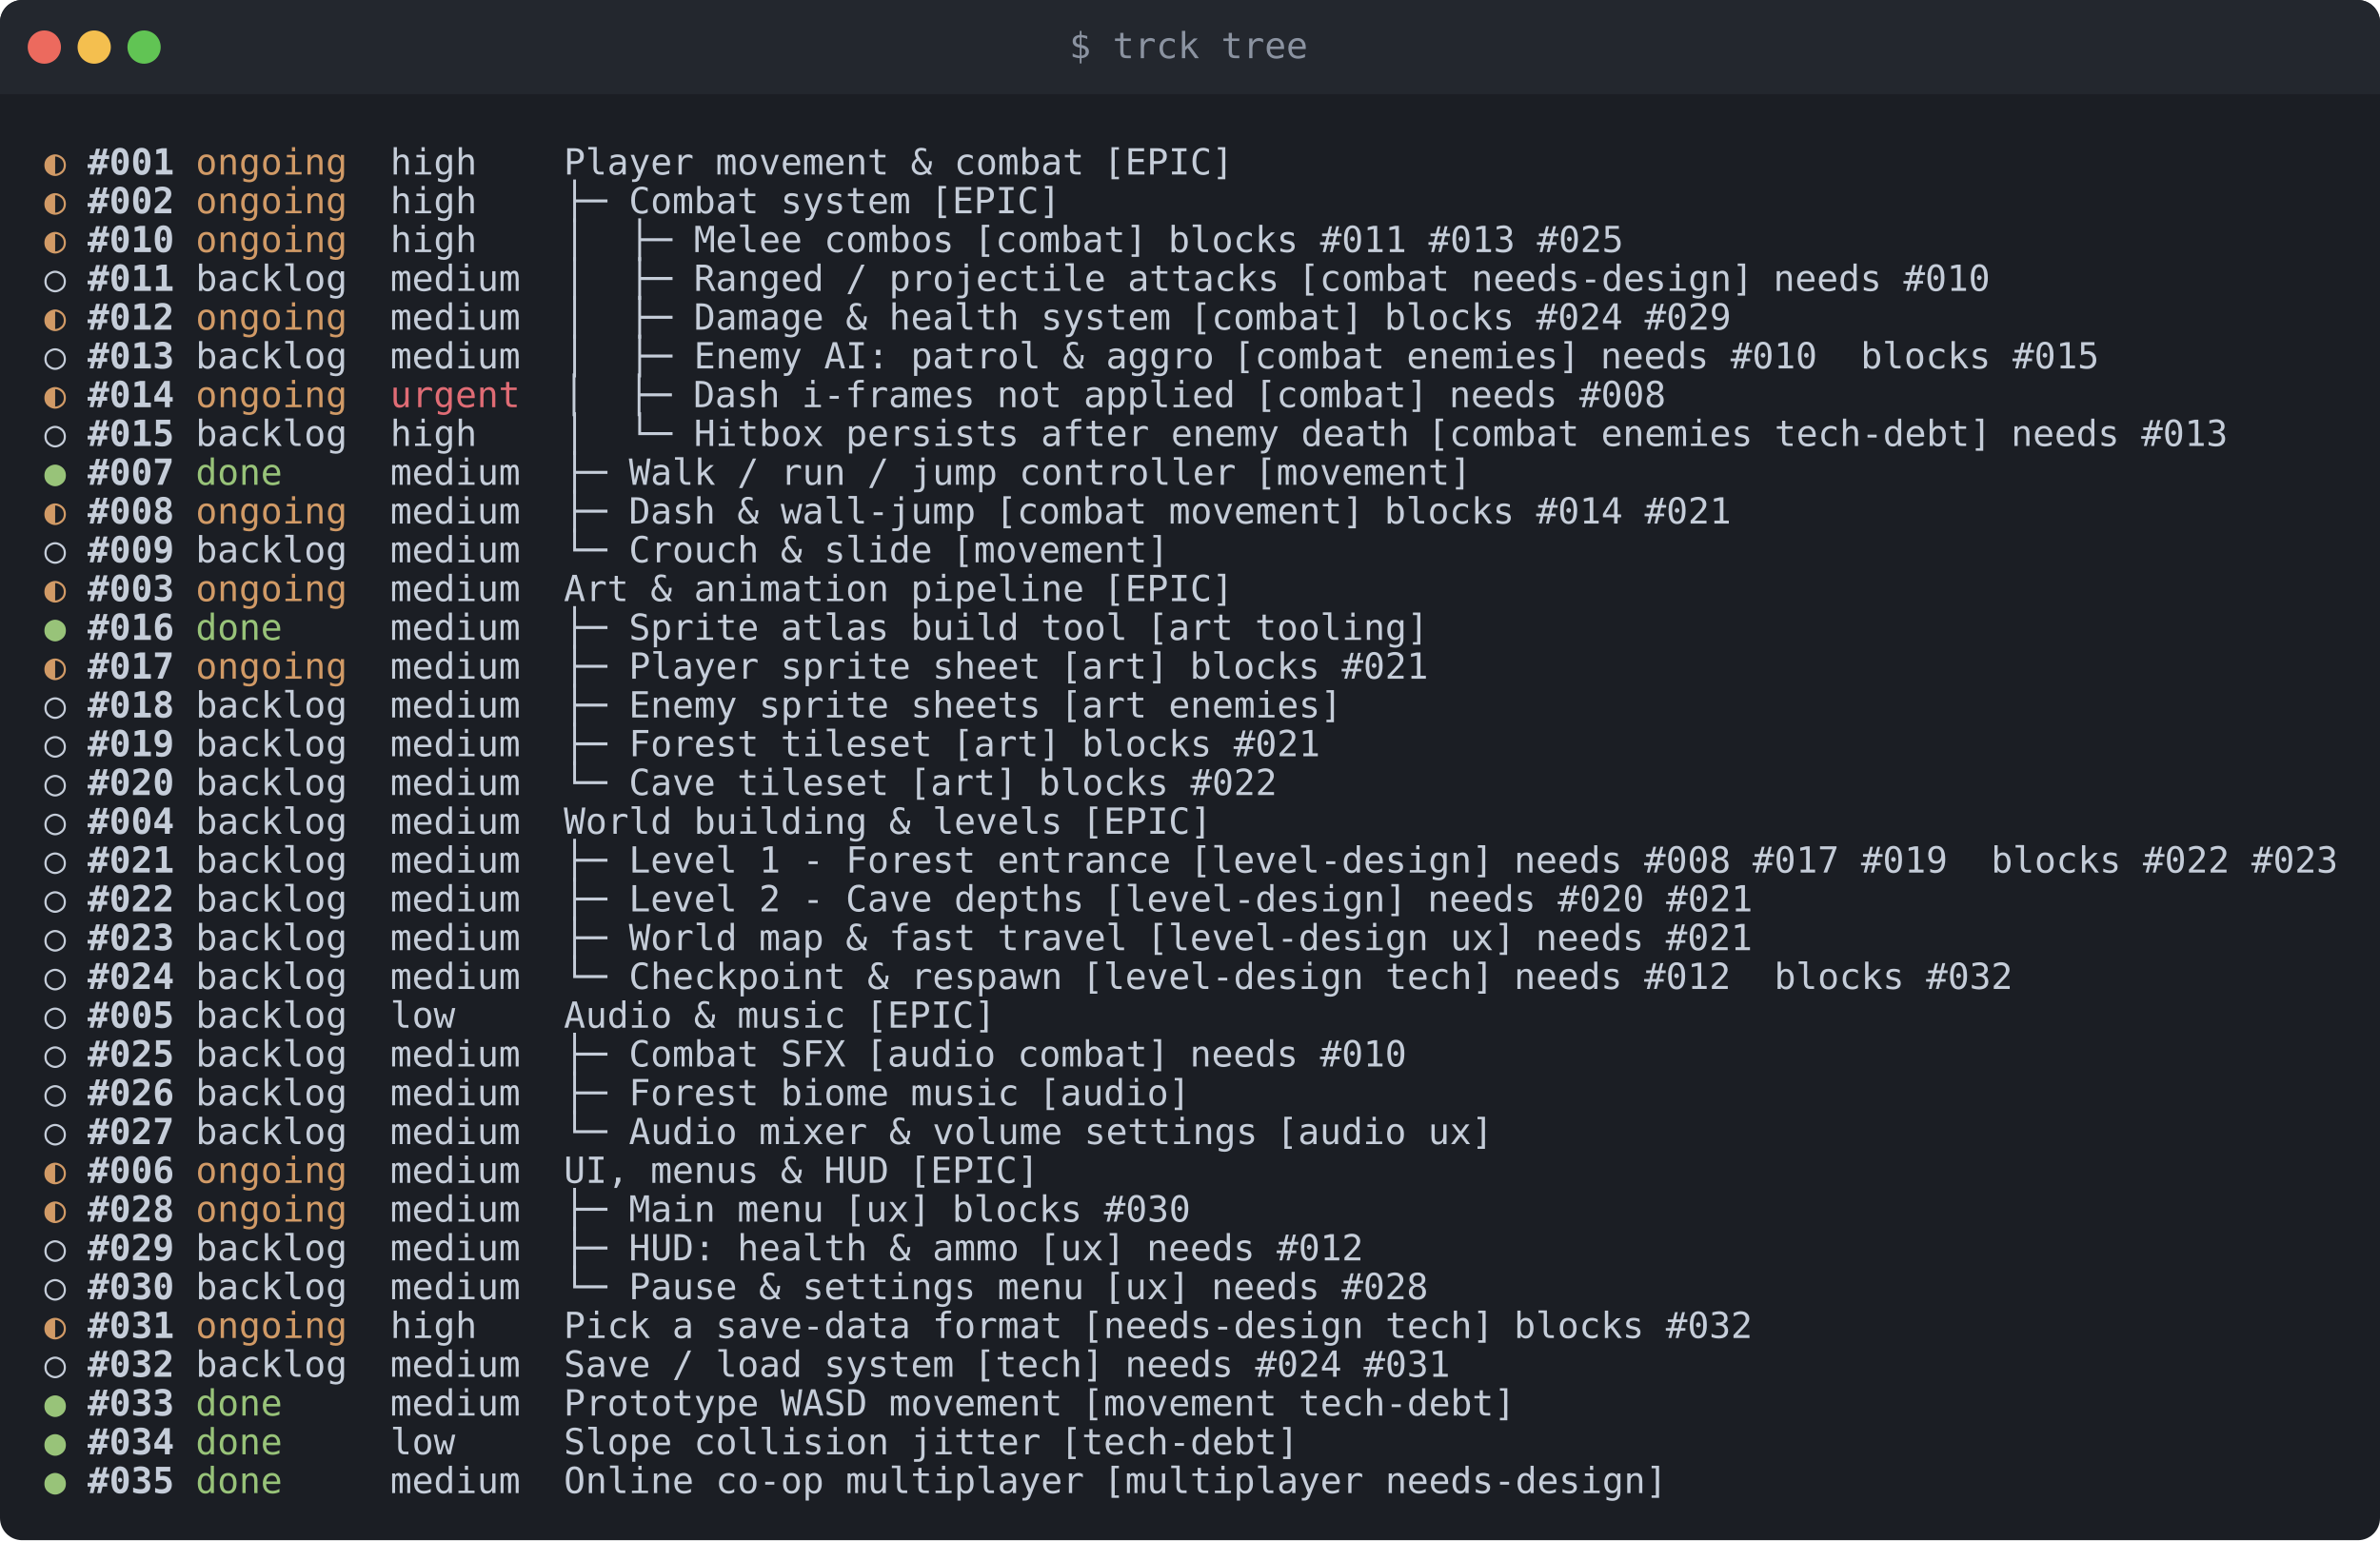
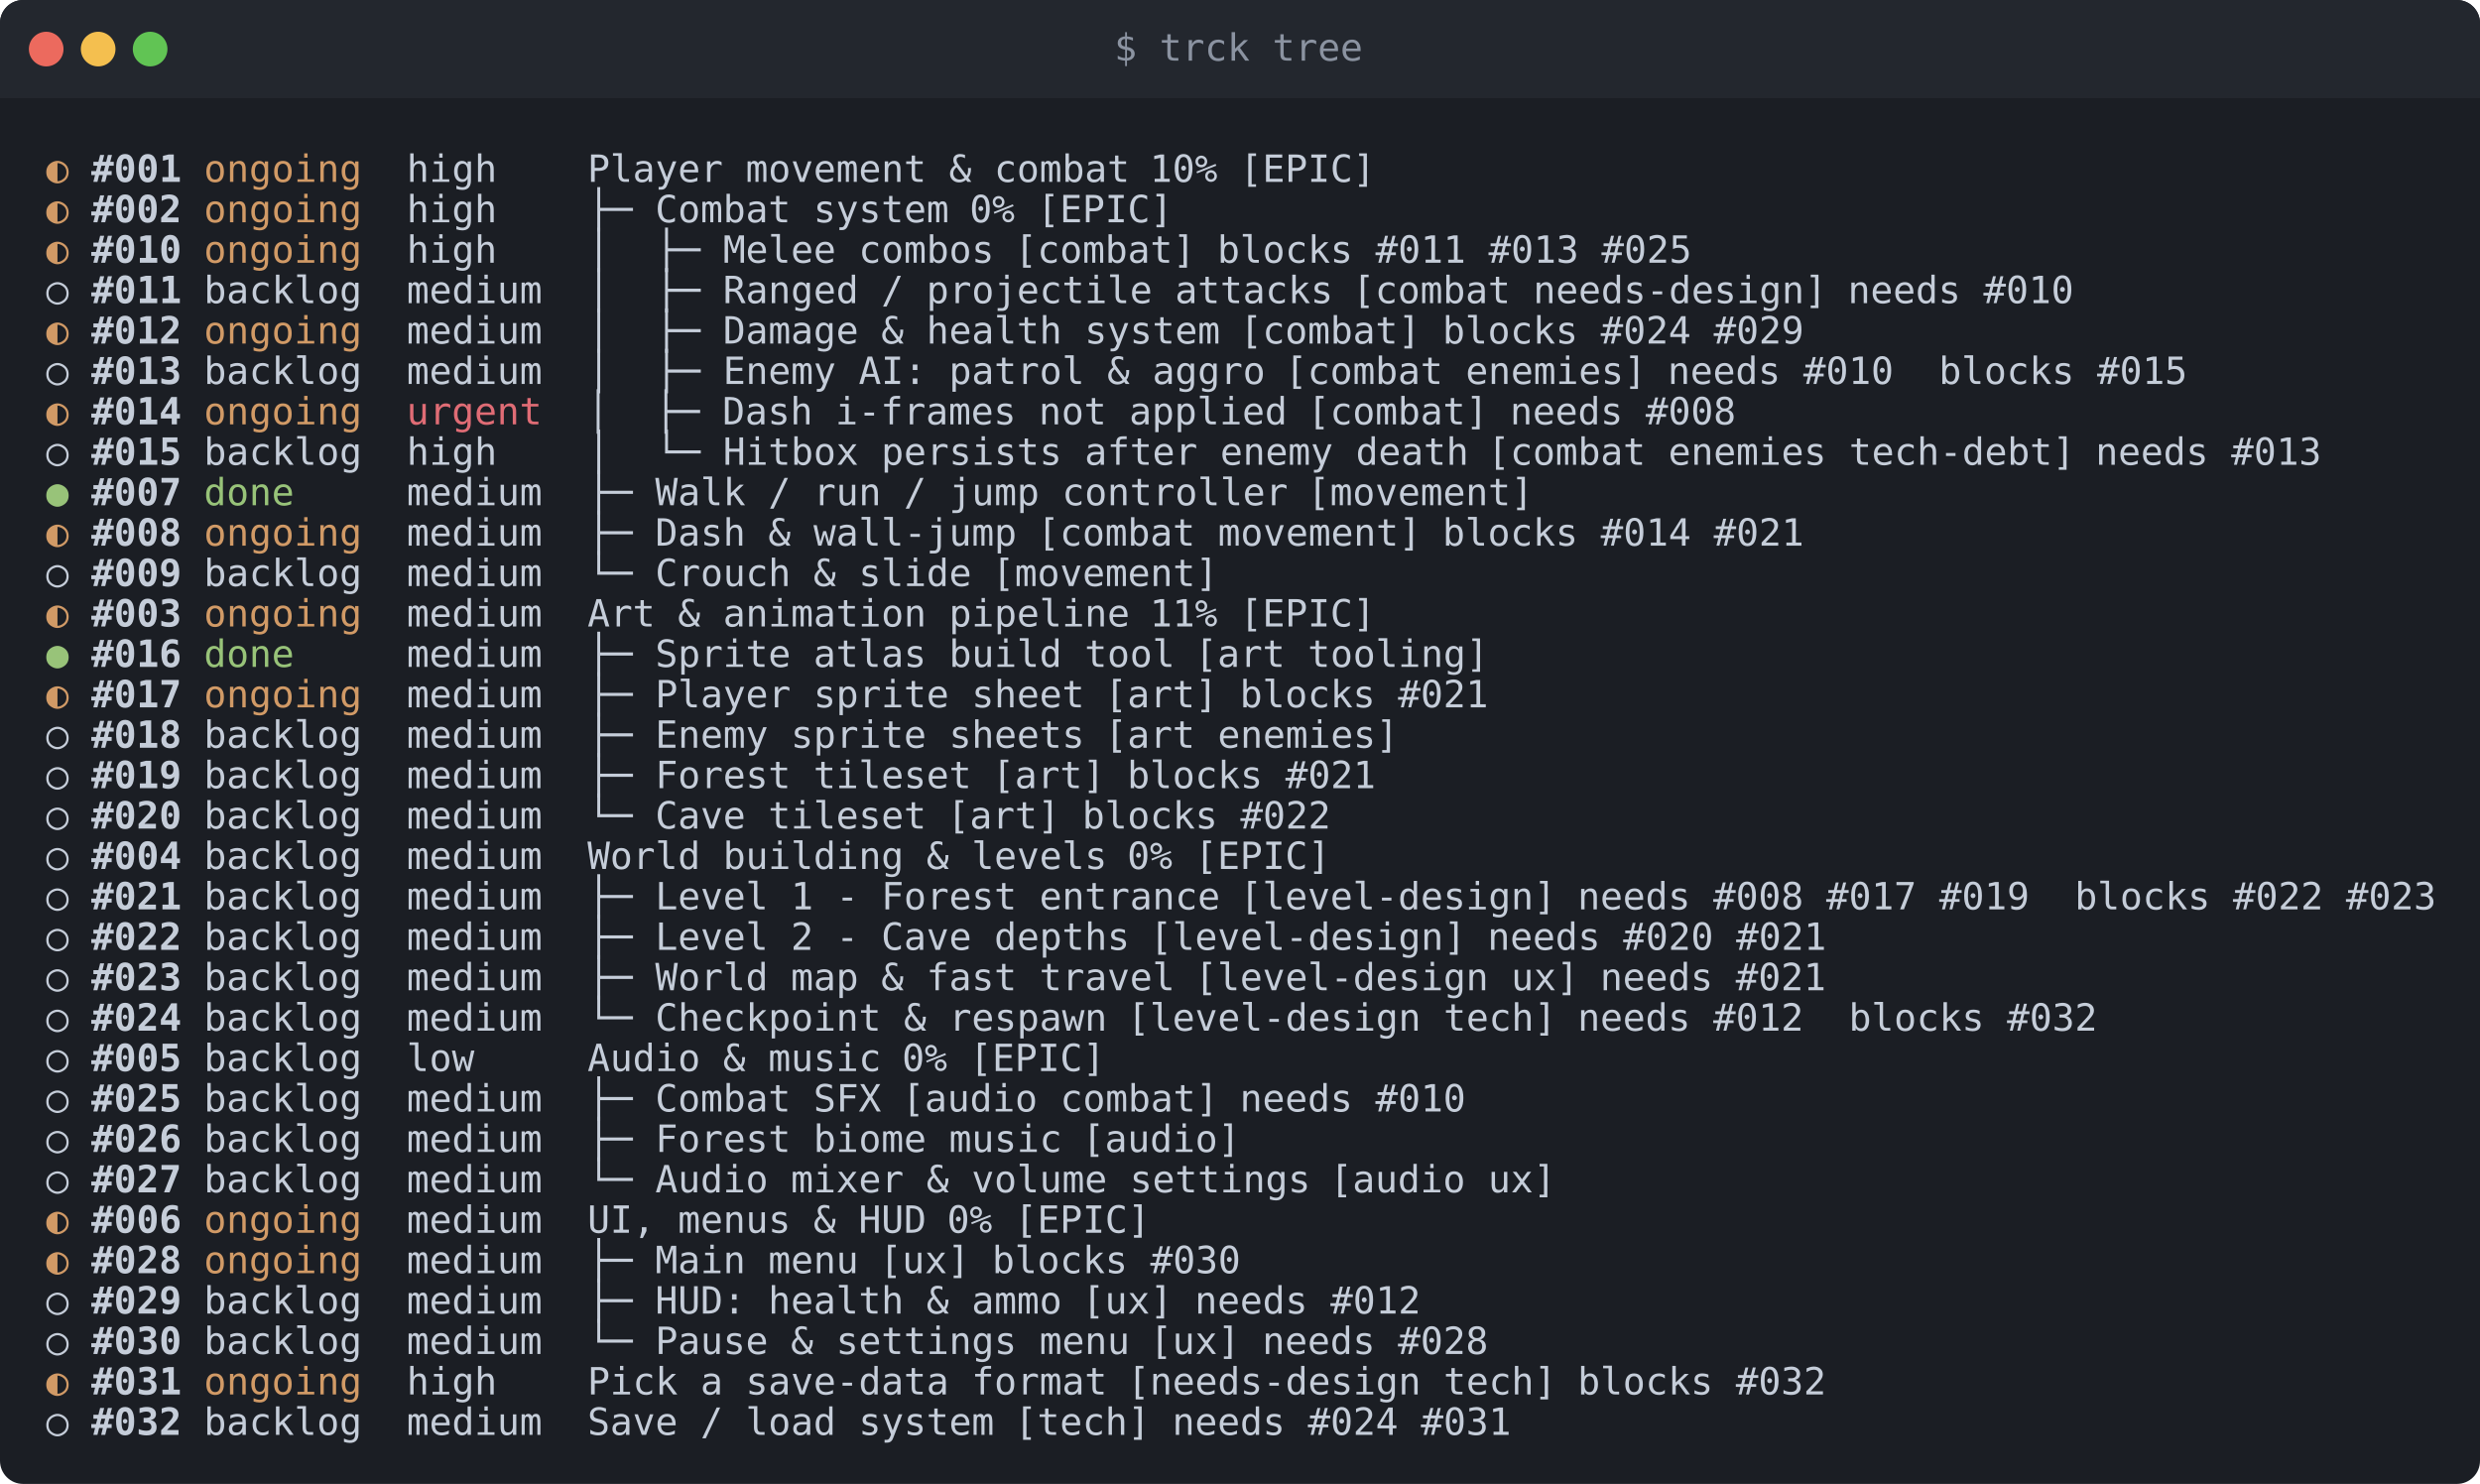
- <svg xmlns="http://www.w3.org/2000/svg" width="859" height="556" viewBox="0 0 859 556" font-family="ui-monospace, 'DejaVu Sans Mono', 'Cascadia Code', 'Menlo', 'Consolas', monospace" font-size="13">
-   <rect width="859" height="556" rx="8" fill="#1b1e24" />
+ <svg xmlns="http://www.w3.org/2000/svg" width="859" height="514" viewBox="0 0 859 514" font-family="ui-monospace, 'DejaVu Sans Mono', 'Cascadia Code', 'Menlo', 'Consolas', monospace" font-size="13">
+   <rect width="859" height="514" rx="8" fill="#1b1e24" />
  <path d="M0,8 A8,8 0 0 1 8,0 L851,0 A8,8 0 0 1 859,8 L859,34 L0,34 Z" fill="#23272e" />
  <circle cx="16" cy="17" r="6" fill="#ec6a5e" />
  <circle cx="34" cy="17" r="6" fill="#f4bf4f" />
  <circle cx="52" cy="17" r="6" fill="#61c454" />
  <text x="429" y="21" fill="#8b93a1" text-anchor="middle">$ trck tree</text>
  <text y="63" xml:space="preserve">
    <tspan x="16.0" textLength="7.8" lengthAdjust="spacing" fill="#d19a66">◐</tspan>
    <tspan x="23.8" textLength="7.8" lengthAdjust="spacing" fill="#c5cdd9"> </tspan>
    <tspan x="31.6" textLength="31.2" lengthAdjust="spacing" fill="#c5cdd9" font-weight="bold">#001</tspan>
    <tspan x="62.8" textLength="7.8" lengthAdjust="spacing" fill="#c5cdd9"> </tspan>
    <tspan x="70.6" textLength="54.6" lengthAdjust="spacing" fill="#d19a66">ongoing</tspan>
    <tspan x="125.2" textLength="265.2" lengthAdjust="spacing" fill="#c5cdd9">  high    Player movement &amp; combat</tspan>
-     <tspan x="390.4" textLength="54.6" lengthAdjust="spacing" fill="#c5cdd9" opacity="0.55"> [EPIC]</tspan>
+     <tspan x="390.4" textLength="31.2" lengthAdjust="spacing" fill="#c5cdd9" opacity="0.55"> 10%</tspan>
+     <tspan x="421.6" textLength="54.6" lengthAdjust="spacing" fill="#c5cdd9" opacity="0.55"> [EPIC]</tspan>
  </text>
  <text y="77" xml:space="preserve">
    <tspan x="16.0" textLength="7.8" lengthAdjust="spacing" fill="#d19a66">◐</tspan>
    <tspan x="23.8" textLength="7.8" lengthAdjust="spacing" fill="#c5cdd9"> </tspan>
    <tspan x="31.6" textLength="31.2" lengthAdjust="spacing" fill="#c5cdd9" font-weight="bold">#002</tspan>
    <tspan x="62.8" textLength="7.8" lengthAdjust="spacing" fill="#c5cdd9"> </tspan>
    <tspan x="70.6" textLength="54.6" lengthAdjust="spacing" fill="#d19a66">ongoing</tspan>
    <tspan x="125.2" textLength="202.8" lengthAdjust="spacing" fill="#c5cdd9">  high    ├─ Combat system</tspan>
-     <tspan x="328.0" textLength="54.6" lengthAdjust="spacing" fill="#c5cdd9" opacity="0.55"> [EPIC]</tspan>
+     <tspan x="328.0" textLength="23.4" lengthAdjust="spacing" fill="#c5cdd9" opacity="0.55"> 0%</tspan>
+     <tspan x="351.4" textLength="54.6" lengthAdjust="spacing" fill="#c5cdd9" opacity="0.55"> [EPIC]</tspan>
  </text>
  <text y="91" xml:space="preserve">
    <tspan x="16.0" textLength="7.8" lengthAdjust="spacing" fill="#d19a66">◐</tspan>
    <tspan x="23.8" textLength="7.8" lengthAdjust="spacing" fill="#c5cdd9"> </tspan>
    <tspan x="31.6" textLength="31.2" lengthAdjust="spacing" fill="#c5cdd9" font-weight="bold">#010</tspan>
    <tspan x="62.8" textLength="7.8" lengthAdjust="spacing" fill="#c5cdd9"> </tspan>
    <tspan x="70.6" textLength="54.6" lengthAdjust="spacing" fill="#d19a66">ongoing</tspan>
    <tspan x="125.2" textLength="218.4" lengthAdjust="spacing" fill="#c5cdd9">  high    │  ├─ Melee combos</tspan>
    <tspan x="343.6" textLength="70.2" lengthAdjust="spacing" fill="#c5cdd9" opacity="0.55"> [combat]</tspan>
    <tspan x="413.8" textLength="171.6" lengthAdjust="spacing" fill="#c5cdd9" opacity="0.55"> blocks #011 #013 #025</tspan>
  </text>
  <text y="105" xml:space="preserve">
    <tspan x="16.0" textLength="7.8" lengthAdjust="spacing" fill="#c5cdd9" opacity="0.55">○</tspan>
    <tspan x="23.8" textLength="7.8" lengthAdjust="spacing" fill="#c5cdd9"> </tspan>
    <tspan x="31.6" textLength="31.2" lengthAdjust="spacing" fill="#c5cdd9" font-weight="bold">#011</tspan>
    <tspan x="62.8" textLength="7.8" lengthAdjust="spacing" fill="#c5cdd9"> </tspan>
    <tspan x="70.6" textLength="54.6" lengthAdjust="spacing" fill="#c5cdd9" opacity="0.55">backlog</tspan>
    <tspan x="125.2" textLength="335.4" lengthAdjust="spacing" fill="#c5cdd9">  medium  │  ├─ Ranged / projectile attacks</tspan>
    <tspan x="460.6" textLength="171.6" lengthAdjust="spacing" fill="#c5cdd9" opacity="0.55"> [combat needs-design]</tspan>
    <tspan x="632.2" textLength="85.8" lengthAdjust="spacing" fill="#c5cdd9" opacity="0.55"> needs #010</tspan>
  </text>
  <text y="119" xml:space="preserve">
    <tspan x="16.0" textLength="7.8" lengthAdjust="spacing" fill="#d19a66">◐</tspan>
    <tspan x="23.8" textLength="7.8" lengthAdjust="spacing" fill="#c5cdd9"> </tspan>
    <tspan x="31.6" textLength="31.2" lengthAdjust="spacing" fill="#c5cdd9" font-weight="bold">#012</tspan>
    <tspan x="62.8" textLength="7.8" lengthAdjust="spacing" fill="#c5cdd9"> </tspan>
    <tspan x="70.6" textLength="54.6" lengthAdjust="spacing" fill="#d19a66">ongoing</tspan>
    <tspan x="125.2" textLength="296.4" lengthAdjust="spacing" fill="#c5cdd9">  medium  │  ├─ Damage &amp; health system</tspan>
    <tspan x="421.6" textLength="70.2" lengthAdjust="spacing" fill="#c5cdd9" opacity="0.55"> [combat]</tspan>
    <tspan x="491.8" textLength="132.6" lengthAdjust="spacing" fill="#c5cdd9" opacity="0.55"> blocks #024 #029</tspan>
  </text>
  <text y="133" xml:space="preserve">
    <tspan x="16.0" textLength="7.8" lengthAdjust="spacing" fill="#c5cdd9" opacity="0.55">○</tspan>
    <tspan x="23.8" textLength="7.8" lengthAdjust="spacing" fill="#c5cdd9"> </tspan>
    <tspan x="31.6" textLength="31.2" lengthAdjust="spacing" fill="#c5cdd9" font-weight="bold">#013</tspan>
    <tspan x="62.8" textLength="7.8" lengthAdjust="spacing" fill="#c5cdd9"> </tspan>
    <tspan x="70.6" textLength="54.6" lengthAdjust="spacing" fill="#c5cdd9" opacity="0.55">backlog</tspan>
    <tspan x="125.2" textLength="312.0" lengthAdjust="spacing" fill="#c5cdd9">  medium  │  ├─ Enemy AI: patrol &amp; aggro</tspan>
    <tspan x="437.2" textLength="132.6" lengthAdjust="spacing" fill="#c5cdd9" opacity="0.55"> [combat enemies]</tspan>
    <tspan x="569.8" textLength="187.2" lengthAdjust="spacing" fill="#c5cdd9" opacity="0.55"> needs #010  blocks #015</tspan>
  </text>
  <text y="147" xml:space="preserve">
    <tspan x="16.0" textLength="7.8" lengthAdjust="spacing" fill="#d19a66">◐</tspan>
    <tspan x="23.8" textLength="7.8" lengthAdjust="spacing" fill="#c5cdd9"> </tspan>
    <tspan x="31.6" textLength="31.2" lengthAdjust="spacing" fill="#c5cdd9" font-weight="bold">#014</tspan>
    <tspan x="62.8" textLength="7.8" lengthAdjust="spacing" fill="#c5cdd9"> </tspan>
    <tspan x="70.6" textLength="54.6" lengthAdjust="spacing" fill="#d19a66">ongoing</tspan>
    <tspan x="125.2" textLength="15.6" lengthAdjust="spacing" fill="#c5cdd9">  </tspan>
    <tspan x="140.8" textLength="46.8" lengthAdjust="spacing" fill="#e06c75">urgent</tspan>
    <tspan x="187.6" textLength="257.4" lengthAdjust="spacing" fill="#c5cdd9">  │  ├─ Dash i-frames not applied</tspan>
    <tspan x="445.0" textLength="70.2" lengthAdjust="spacing" fill="#c5cdd9" opacity="0.55"> [combat]</tspan>
    <tspan x="515.2" textLength="85.8" lengthAdjust="spacing" fill="#c5cdd9" opacity="0.55"> needs #008</tspan>
  </text>
  <text y="161" xml:space="preserve">
    <tspan x="16.0" textLength="7.8" lengthAdjust="spacing" fill="#c5cdd9" opacity="0.55">○</tspan>
    <tspan x="23.8" textLength="7.8" lengthAdjust="spacing" fill="#c5cdd9"> </tspan>
    <tspan x="31.6" textLength="31.2" lengthAdjust="spacing" fill="#c5cdd9" font-weight="bold">#015</tspan>
    <tspan x="62.8" textLength="7.8" lengthAdjust="spacing" fill="#c5cdd9"> </tspan>
    <tspan x="70.6" textLength="54.6" lengthAdjust="spacing" fill="#c5cdd9" opacity="0.55">backlog</tspan>
    <tspan x="125.2" textLength="382.2" lengthAdjust="spacing" fill="#c5cdd9">  high    │  └─ Hitbox persists after enemy death</tspan>
    <tspan x="507.4" textLength="210.6" lengthAdjust="spacing" fill="#c5cdd9" opacity="0.55"> [combat enemies tech-debt]</tspan>
    <tspan x="718.0" textLength="85.8" lengthAdjust="spacing" fill="#c5cdd9" opacity="0.55"> needs #013</tspan>
  </text>
  <text y="175" xml:space="preserve">
    <tspan x="16.0" textLength="7.8" lengthAdjust="spacing" fill="#98c379">●</tspan>
    <tspan x="23.8" textLength="7.8" lengthAdjust="spacing" fill="#c5cdd9"> </tspan>
    <tspan x="31.6" textLength="31.2" lengthAdjust="spacing" fill="#c5cdd9" font-weight="bold">#007</tspan>
    <tspan x="62.8" textLength="7.8" lengthAdjust="spacing" fill="#c5cdd9"> </tspan>
    <tspan x="70.6" textLength="54.6" lengthAdjust="spacing" fill="#98c379">done   </tspan>
    <tspan x="125.2" textLength="319.8" lengthAdjust="spacing" fill="#c5cdd9">  medium  ├─ Walk / run / jump controller</tspan>
    <tspan x="445.0" textLength="85.8" lengthAdjust="spacing" fill="#c5cdd9" opacity="0.55"> [movement]</tspan>
  </text>
  <text y="189" xml:space="preserve">
    <tspan x="16.0" textLength="7.8" lengthAdjust="spacing" fill="#d19a66">◐</tspan>
    <tspan x="23.8" textLength="7.8" lengthAdjust="spacing" fill="#c5cdd9"> </tspan>
    <tspan x="31.6" textLength="31.2" lengthAdjust="spacing" fill="#c5cdd9" font-weight="bold">#008</tspan>
    <tspan x="62.8" textLength="7.8" lengthAdjust="spacing" fill="#c5cdd9"> </tspan>
    <tspan x="70.6" textLength="54.6" lengthAdjust="spacing" fill="#d19a66">ongoing</tspan>
    <tspan x="125.2" textLength="226.2" lengthAdjust="spacing" fill="#c5cdd9">  medium  ├─ Dash &amp; wall-jump</tspan>
    <tspan x="351.4" textLength="140.4" lengthAdjust="spacing" fill="#c5cdd9" opacity="0.55"> [combat movement]</tspan>
    <tspan x="491.8" textLength="132.6" lengthAdjust="spacing" fill="#c5cdd9" opacity="0.55"> blocks #014 #021</tspan>
  </text>
  <text y="203" xml:space="preserve">
    <tspan x="16.0" textLength="7.8" lengthAdjust="spacing" fill="#c5cdd9" opacity="0.55">○</tspan>
    <tspan x="23.8" textLength="7.8" lengthAdjust="spacing" fill="#c5cdd9"> </tspan>
    <tspan x="31.6" textLength="31.2" lengthAdjust="spacing" fill="#c5cdd9" font-weight="bold">#009</tspan>
    <tspan x="62.8" textLength="7.8" lengthAdjust="spacing" fill="#c5cdd9"> </tspan>
    <tspan x="70.6" textLength="54.6" lengthAdjust="spacing" fill="#c5cdd9" opacity="0.55">backlog</tspan>
    <tspan x="125.2" textLength="210.6" lengthAdjust="spacing" fill="#c5cdd9">  medium  └─ Crouch &amp; slide</tspan>
    <tspan x="335.8" textLength="85.8" lengthAdjust="spacing" fill="#c5cdd9" opacity="0.55"> [movement]</tspan>
  </text>
  <text y="217" xml:space="preserve">
    <tspan x="16.0" textLength="7.8" lengthAdjust="spacing" fill="#d19a66">◐</tspan>
    <tspan x="23.8" textLength="7.8" lengthAdjust="spacing" fill="#c5cdd9"> </tspan>
    <tspan x="31.6" textLength="31.2" lengthAdjust="spacing" fill="#c5cdd9" font-weight="bold">#003</tspan>
    <tspan x="62.8" textLength="7.8" lengthAdjust="spacing" fill="#c5cdd9"> </tspan>
    <tspan x="70.6" textLength="54.6" lengthAdjust="spacing" fill="#d19a66">ongoing</tspan>
    <tspan x="125.2" textLength="265.2" lengthAdjust="spacing" fill="#c5cdd9">  medium  Art &amp; animation pipeline</tspan>
-     <tspan x="390.4" textLength="54.6" lengthAdjust="spacing" fill="#c5cdd9" opacity="0.55"> [EPIC]</tspan>
+     <tspan x="390.4" textLength="31.2" lengthAdjust="spacing" fill="#c5cdd9" opacity="0.55"> 11%</tspan>
+     <tspan x="421.6" textLength="54.6" lengthAdjust="spacing" fill="#c5cdd9" opacity="0.55"> [EPIC]</tspan>
  </text>
  <text y="231" xml:space="preserve">
    <tspan x="16.0" textLength="7.8" lengthAdjust="spacing" fill="#98c379">●</tspan>
    <tspan x="23.8" textLength="7.8" lengthAdjust="spacing" fill="#c5cdd9"> </tspan>
    <tspan x="31.6" textLength="31.2" lengthAdjust="spacing" fill="#c5cdd9" font-weight="bold">#016</tspan>
    <tspan x="62.8" textLength="7.8" lengthAdjust="spacing" fill="#c5cdd9"> </tspan>
    <tspan x="70.6" textLength="54.6" lengthAdjust="spacing" fill="#98c379">done   </tspan>
    <tspan x="125.2" textLength="280.8" lengthAdjust="spacing" fill="#c5cdd9">  medium  ├─ Sprite atlas build tool</tspan>
    <tspan x="406.0" textLength="109.2" lengthAdjust="spacing" fill="#c5cdd9" opacity="0.55"> [art tooling]</tspan>
  </text>
  <text y="245" xml:space="preserve">
    <tspan x="16.0" textLength="7.8" lengthAdjust="spacing" fill="#d19a66">◐</tspan>
    <tspan x="23.8" textLength="7.8" lengthAdjust="spacing" fill="#c5cdd9"> </tspan>
    <tspan x="31.6" textLength="31.2" lengthAdjust="spacing" fill="#c5cdd9" font-weight="bold">#017</tspan>
    <tspan x="62.8" textLength="7.8" lengthAdjust="spacing" fill="#c5cdd9"> </tspan>
    <tspan x="70.6" textLength="54.6" lengthAdjust="spacing" fill="#d19a66">ongoing</tspan>
    <tspan x="125.2" textLength="249.6" lengthAdjust="spacing" fill="#c5cdd9">  medium  ├─ Player sprite sheet</tspan>
    <tspan x="374.8" textLength="46.8" lengthAdjust="spacing" fill="#c5cdd9" opacity="0.55"> [art]</tspan>
    <tspan x="421.6" textLength="93.6" lengthAdjust="spacing" fill="#c5cdd9" opacity="0.55"> blocks #021</tspan>
  </text>
  <text y="259" xml:space="preserve">
    <tspan x="16.0" textLength="7.8" lengthAdjust="spacing" fill="#c5cdd9" opacity="0.55">○</tspan>
    <tspan x="23.8" textLength="7.8" lengthAdjust="spacing" fill="#c5cdd9"> </tspan>
    <tspan x="31.6" textLength="31.2" lengthAdjust="spacing" fill="#c5cdd9" font-weight="bold">#018</tspan>
    <tspan x="62.8" textLength="7.8" lengthAdjust="spacing" fill="#c5cdd9"> </tspan>
    <tspan x="70.6" textLength="54.6" lengthAdjust="spacing" fill="#c5cdd9" opacity="0.55">backlog</tspan>
    <tspan x="125.2" textLength="249.6" lengthAdjust="spacing" fill="#c5cdd9">  medium  ├─ Enemy sprite sheets</tspan>
    <tspan x="374.8" textLength="109.2" lengthAdjust="spacing" fill="#c5cdd9" opacity="0.55"> [art enemies]</tspan>
  </text>
  <text y="273" xml:space="preserve">
    <tspan x="16.0" textLength="7.8" lengthAdjust="spacing" fill="#c5cdd9" opacity="0.55">○</tspan>
    <tspan x="23.8" textLength="7.8" lengthAdjust="spacing" fill="#c5cdd9"> </tspan>
    <tspan x="31.6" textLength="31.2" lengthAdjust="spacing" fill="#c5cdd9" font-weight="bold">#019</tspan>
    <tspan x="62.8" textLength="7.8" lengthAdjust="spacing" fill="#c5cdd9"> </tspan>
    <tspan x="70.6" textLength="54.6" lengthAdjust="spacing" fill="#c5cdd9" opacity="0.55">backlog</tspan>
    <tspan x="125.2" textLength="210.6" lengthAdjust="spacing" fill="#c5cdd9">  medium  ├─ Forest tileset</tspan>
    <tspan x="335.8" textLength="46.8" lengthAdjust="spacing" fill="#c5cdd9" opacity="0.55"> [art]</tspan>
    <tspan x="382.6" textLength="93.6" lengthAdjust="spacing" fill="#c5cdd9" opacity="0.55"> blocks #021</tspan>
  </text>
  <text y="287" xml:space="preserve">
    <tspan x="16.0" textLength="7.8" lengthAdjust="spacing" fill="#c5cdd9" opacity="0.55">○</tspan>
    <tspan x="23.8" textLength="7.8" lengthAdjust="spacing" fill="#c5cdd9"> </tspan>
    <tspan x="31.6" textLength="31.2" lengthAdjust="spacing" fill="#c5cdd9" font-weight="bold">#020</tspan>
    <tspan x="62.8" textLength="7.8" lengthAdjust="spacing" fill="#c5cdd9"> </tspan>
    <tspan x="70.6" textLength="54.6" lengthAdjust="spacing" fill="#c5cdd9" opacity="0.55">backlog</tspan>
    <tspan x="125.2" textLength="195.0" lengthAdjust="spacing" fill="#c5cdd9">  medium  └─ Cave tileset</tspan>
    <tspan x="320.2" textLength="46.8" lengthAdjust="spacing" fill="#c5cdd9" opacity="0.55"> [art]</tspan>
    <tspan x="367.0" textLength="93.6" lengthAdjust="spacing" fill="#c5cdd9" opacity="0.55"> blocks #022</tspan>
  </text>
  <text y="301" xml:space="preserve">
    <tspan x="16.0" textLength="7.8" lengthAdjust="spacing" fill="#c5cdd9" opacity="0.55">○</tspan>
    <tspan x="23.8" textLength="7.8" lengthAdjust="spacing" fill="#c5cdd9"> </tspan>
    <tspan x="31.6" textLength="31.2" lengthAdjust="spacing" fill="#c5cdd9" font-weight="bold">#004</tspan>
    <tspan x="62.8" textLength="7.8" lengthAdjust="spacing" fill="#c5cdd9"> </tspan>
    <tspan x="70.6" textLength="54.6" lengthAdjust="spacing" fill="#c5cdd9" opacity="0.55">backlog</tspan>
    <tspan x="125.2" textLength="257.4" lengthAdjust="spacing" fill="#c5cdd9">  medium  World building &amp; levels</tspan>
-     <tspan x="382.6" textLength="54.6" lengthAdjust="spacing" fill="#c5cdd9" opacity="0.55"> [EPIC]</tspan>
+     <tspan x="382.6" textLength="23.4" lengthAdjust="spacing" fill="#c5cdd9" opacity="0.55"> 0%</tspan>
+     <tspan x="406.0" textLength="54.6" lengthAdjust="spacing" fill="#c5cdd9" opacity="0.55"> [EPIC]</tspan>
  </text>
  <text y="315" xml:space="preserve">
    <tspan x="16.0" textLength="7.8" lengthAdjust="spacing" fill="#c5cdd9" opacity="0.55">○</tspan>
    <tspan x="23.8" textLength="7.8" lengthAdjust="spacing" fill="#c5cdd9"> </tspan>
    <tspan x="31.6" textLength="31.2" lengthAdjust="spacing" fill="#c5cdd9" font-weight="bold">#021</tspan>
    <tspan x="62.8" textLength="7.8" lengthAdjust="spacing" fill="#c5cdd9"> </tspan>
    <tspan x="70.6" textLength="54.6" lengthAdjust="spacing" fill="#c5cdd9" opacity="0.55">backlog</tspan>
    <tspan x="125.2" textLength="296.4" lengthAdjust="spacing" fill="#c5cdd9">  medium  ├─ Level 1 - Forest entrance</tspan>
    <tspan x="421.6" textLength="117.0" lengthAdjust="spacing" fill="#c5cdd9" opacity="0.55"> [level-design]</tspan>
    <tspan x="538.6" textLength="304.2" lengthAdjust="spacing" fill="#c5cdd9" opacity="0.55"> needs #008 #017 #019  blocks #022 #023</tspan>
  </text>
  <text y="329" xml:space="preserve">
    <tspan x="16.0" textLength="7.8" lengthAdjust="spacing" fill="#c5cdd9" opacity="0.55">○</tspan>
    <tspan x="23.8" textLength="7.8" lengthAdjust="spacing" fill="#c5cdd9"> </tspan>
    <tspan x="31.6" textLength="31.2" lengthAdjust="spacing" fill="#c5cdd9" font-weight="bold">#022</tspan>
    <tspan x="62.8" textLength="7.8" lengthAdjust="spacing" fill="#c5cdd9"> </tspan>
    <tspan x="70.6" textLength="54.6" lengthAdjust="spacing" fill="#c5cdd9" opacity="0.55">backlog</tspan>
    <tspan x="125.2" textLength="265.2" lengthAdjust="spacing" fill="#c5cdd9">  medium  ├─ Level 2 - Cave depths</tspan>
    <tspan x="390.4" textLength="117.0" lengthAdjust="spacing" fill="#c5cdd9" opacity="0.55"> [level-design]</tspan>
    <tspan x="507.4" textLength="124.8" lengthAdjust="spacing" fill="#c5cdd9" opacity="0.55"> needs #020 #021</tspan>
  </text>
  <text y="343" xml:space="preserve">
    <tspan x="16.0" textLength="7.8" lengthAdjust="spacing" fill="#c5cdd9" opacity="0.55">○</tspan>
    <tspan x="23.8" textLength="7.8" lengthAdjust="spacing" fill="#c5cdd9"> </tspan>
    <tspan x="31.6" textLength="31.2" lengthAdjust="spacing" fill="#c5cdd9" font-weight="bold">#023</tspan>
    <tspan x="62.8" textLength="7.8" lengthAdjust="spacing" fill="#c5cdd9"> </tspan>
    <tspan x="70.6" textLength="54.6" lengthAdjust="spacing" fill="#c5cdd9" opacity="0.55">backlog</tspan>
    <tspan x="125.2" textLength="280.8" lengthAdjust="spacing" fill="#c5cdd9">  medium  ├─ World map &amp; fast travel</tspan>
    <tspan x="406.0" textLength="140.4" lengthAdjust="spacing" fill="#c5cdd9" opacity="0.55"> [level-design ux]</tspan>
    <tspan x="546.4" textLength="85.8" lengthAdjust="spacing" fill="#c5cdd9" opacity="0.55"> needs #021</tspan>
  </text>
  <text y="357" xml:space="preserve">
    <tspan x="16.0" textLength="7.8" lengthAdjust="spacing" fill="#c5cdd9" opacity="0.55">○</tspan>
    <tspan x="23.8" textLength="7.8" lengthAdjust="spacing" fill="#c5cdd9"> </tspan>
    <tspan x="31.6" textLength="31.2" lengthAdjust="spacing" fill="#c5cdd9" font-weight="bold">#024</tspan>
    <tspan x="62.8" textLength="7.8" lengthAdjust="spacing" fill="#c5cdd9"> </tspan>
    <tspan x="70.6" textLength="54.6" lengthAdjust="spacing" fill="#c5cdd9" opacity="0.55">backlog</tspan>
    <tspan x="125.2" textLength="257.4" lengthAdjust="spacing" fill="#c5cdd9">  medium  └─ Checkpoint &amp; respawn</tspan>
    <tspan x="382.6" textLength="156.0" lengthAdjust="spacing" fill="#c5cdd9" opacity="0.55"> [level-design tech]</tspan>
    <tspan x="538.6" textLength="187.2" lengthAdjust="spacing" fill="#c5cdd9" opacity="0.55"> needs #012  blocks #032</tspan>
  </text>
  <text y="371" xml:space="preserve">
    <tspan x="16.0" textLength="7.8" lengthAdjust="spacing" fill="#c5cdd9" opacity="0.55">○</tspan>
    <tspan x="23.8" textLength="7.8" lengthAdjust="spacing" fill="#c5cdd9"> </tspan>
    <tspan x="31.6" textLength="31.2" lengthAdjust="spacing" fill="#c5cdd9" font-weight="bold">#005</tspan>
    <tspan x="62.8" textLength="7.8" lengthAdjust="spacing" fill="#c5cdd9"> </tspan>
    <tspan x="70.6" textLength="54.6" lengthAdjust="spacing" fill="#c5cdd9" opacity="0.55">backlog</tspan>
    <tspan x="125.2" textLength="179.4" lengthAdjust="spacing" fill="#c5cdd9">  low     Audio &amp; music</tspan>
-     <tspan x="304.6" textLength="54.6" lengthAdjust="spacing" fill="#c5cdd9" opacity="0.55"> [EPIC]</tspan>
+     <tspan x="304.6" textLength="23.4" lengthAdjust="spacing" fill="#c5cdd9" opacity="0.55"> 0%</tspan>
+     <tspan x="328.0" textLength="54.6" lengthAdjust="spacing" fill="#c5cdd9" opacity="0.55"> [EPIC]</tspan>
  </text>
  <text y="385" xml:space="preserve">
    <tspan x="16.0" textLength="7.8" lengthAdjust="spacing" fill="#c5cdd9" opacity="0.55">○</tspan>
    <tspan x="23.8" textLength="7.8" lengthAdjust="spacing" fill="#c5cdd9"> </tspan>
    <tspan x="31.6" textLength="31.2" lengthAdjust="spacing" fill="#c5cdd9" font-weight="bold">#025</tspan>
    <tspan x="62.8" textLength="7.8" lengthAdjust="spacing" fill="#c5cdd9"> </tspan>
    <tspan x="70.6" textLength="54.6" lengthAdjust="spacing" fill="#c5cdd9" opacity="0.55">backlog</tspan>
    <tspan x="125.2" textLength="179.4" lengthAdjust="spacing" fill="#c5cdd9">  medium  ├─ Combat SFX</tspan>
    <tspan x="304.6" textLength="117.0" lengthAdjust="spacing" fill="#c5cdd9" opacity="0.55"> [audio combat]</tspan>
    <tspan x="421.6" textLength="85.8" lengthAdjust="spacing" fill="#c5cdd9" opacity="0.55"> needs #010</tspan>
  </text>
  <text y="399" xml:space="preserve">
    <tspan x="16.0" textLength="7.8" lengthAdjust="spacing" fill="#c5cdd9" opacity="0.55">○</tspan>
    <tspan x="23.8" textLength="7.8" lengthAdjust="spacing" fill="#c5cdd9"> </tspan>
    <tspan x="31.6" textLength="31.2" lengthAdjust="spacing" fill="#c5cdd9" font-weight="bold">#026</tspan>
    <tspan x="62.8" textLength="7.8" lengthAdjust="spacing" fill="#c5cdd9"> </tspan>
    <tspan x="70.6" textLength="54.6" lengthAdjust="spacing" fill="#c5cdd9" opacity="0.55">backlog</tspan>
    <tspan x="125.2" textLength="241.8" lengthAdjust="spacing" fill="#c5cdd9">  medium  ├─ Forest biome music</tspan>
    <tspan x="367.0" textLength="62.4" lengthAdjust="spacing" fill="#c5cdd9" opacity="0.55"> [audio]</tspan>
  </text>
  <text y="413" xml:space="preserve">
    <tspan x="16.0" textLength="7.8" lengthAdjust="spacing" fill="#c5cdd9" opacity="0.55">○</tspan>
    <tspan x="23.8" textLength="7.8" lengthAdjust="spacing" fill="#c5cdd9"> </tspan>
    <tspan x="31.6" textLength="31.2" lengthAdjust="spacing" fill="#c5cdd9" font-weight="bold">#027</tspan>
    <tspan x="62.8" textLength="7.8" lengthAdjust="spacing" fill="#c5cdd9"> </tspan>
    <tspan x="70.6" textLength="54.6" lengthAdjust="spacing" fill="#c5cdd9" opacity="0.55">backlog</tspan>
    <tspan x="125.2" textLength="327.6" lengthAdjust="spacing" fill="#c5cdd9">  medium  └─ Audio mixer &amp; volume settings</tspan>
    <tspan x="452.8" textLength="85.8" lengthAdjust="spacing" fill="#c5cdd9" opacity="0.55"> [audio ux]</tspan>
  </text>
  <text y="427" xml:space="preserve">
    <tspan x="16.0" textLength="7.8" lengthAdjust="spacing" fill="#d19a66">◐</tspan>
    <tspan x="23.8" textLength="7.8" lengthAdjust="spacing" fill="#c5cdd9"> </tspan>
    <tspan x="31.6" textLength="31.2" lengthAdjust="spacing" fill="#c5cdd9" font-weight="bold">#006</tspan>
    <tspan x="62.8" textLength="7.8" lengthAdjust="spacing" fill="#c5cdd9"> </tspan>
    <tspan x="70.6" textLength="54.6" lengthAdjust="spacing" fill="#d19a66">ongoing</tspan>
    <tspan x="125.2" textLength="195.0" lengthAdjust="spacing" fill="#c5cdd9">  medium  UI, menus &amp; HUD</tspan>
-     <tspan x="320.2" textLength="54.6" lengthAdjust="spacing" fill="#c5cdd9" opacity="0.55"> [EPIC]</tspan>
+     <tspan x="320.2" textLength="23.4" lengthAdjust="spacing" fill="#c5cdd9" opacity="0.55"> 0%</tspan>
+     <tspan x="343.6" textLength="54.6" lengthAdjust="spacing" fill="#c5cdd9" opacity="0.55"> [EPIC]</tspan>
  </text>
  <text y="441" xml:space="preserve">
    <tspan x="16.0" textLength="7.8" lengthAdjust="spacing" fill="#d19a66">◐</tspan>
    <tspan x="23.8" textLength="7.8" lengthAdjust="spacing" fill="#c5cdd9"> </tspan>
    <tspan x="31.6" textLength="31.2" lengthAdjust="spacing" fill="#c5cdd9" font-weight="bold">#028</tspan>
    <tspan x="62.8" textLength="7.8" lengthAdjust="spacing" fill="#c5cdd9"> </tspan>
    <tspan x="70.6" textLength="54.6" lengthAdjust="spacing" fill="#d19a66">ongoing</tspan>
    <tspan x="125.2" textLength="171.6" lengthAdjust="spacing" fill="#c5cdd9">  medium  ├─ Main menu</tspan>
    <tspan x="296.8" textLength="39.0" lengthAdjust="spacing" fill="#c5cdd9" opacity="0.55"> [ux]</tspan>
    <tspan x="335.8" textLength="93.6" lengthAdjust="spacing" fill="#c5cdd9" opacity="0.55"> blocks #030</tspan>
  </text>
  <text y="455" xml:space="preserve">
    <tspan x="16.0" textLength="7.8" lengthAdjust="spacing" fill="#c5cdd9" opacity="0.55">○</tspan>
    <tspan x="23.8" textLength="7.8" lengthAdjust="spacing" fill="#c5cdd9"> </tspan>
    <tspan x="31.6" textLength="31.2" lengthAdjust="spacing" fill="#c5cdd9" font-weight="bold">#029</tspan>
    <tspan x="62.8" textLength="7.8" lengthAdjust="spacing" fill="#c5cdd9"> </tspan>
    <tspan x="70.6" textLength="54.6" lengthAdjust="spacing" fill="#c5cdd9" opacity="0.55">backlog</tspan>
    <tspan x="125.2" textLength="241.8" lengthAdjust="spacing" fill="#c5cdd9">  medium  ├─ HUD: health &amp; ammo</tspan>
    <tspan x="367.0" textLength="39.0" lengthAdjust="spacing" fill="#c5cdd9" opacity="0.55"> [ux]</tspan>
    <tspan x="406.0" textLength="85.8" lengthAdjust="spacing" fill="#c5cdd9" opacity="0.55"> needs #012</tspan>
  </text>
  <text y="469" xml:space="preserve">
    <tspan x="16.0" textLength="7.8" lengthAdjust="spacing" fill="#c5cdd9" opacity="0.55">○</tspan>
    <tspan x="23.8" textLength="7.8" lengthAdjust="spacing" fill="#c5cdd9"> </tspan>
    <tspan x="31.6" textLength="31.2" lengthAdjust="spacing" fill="#c5cdd9" font-weight="bold">#030</tspan>
    <tspan x="62.8" textLength="7.8" lengthAdjust="spacing" fill="#c5cdd9"> </tspan>
    <tspan x="70.6" textLength="54.6" lengthAdjust="spacing" fill="#c5cdd9" opacity="0.55">backlog</tspan>
    <tspan x="125.2" textLength="265.2" lengthAdjust="spacing" fill="#c5cdd9">  medium  └─ Pause &amp; settings menu</tspan>
    <tspan x="390.4" textLength="39.0" lengthAdjust="spacing" fill="#c5cdd9" opacity="0.55"> [ux]</tspan>
    <tspan x="429.4" textLength="85.8" lengthAdjust="spacing" fill="#c5cdd9" opacity="0.55"> needs #028</tspan>
  </text>
  <text y="483" xml:space="preserve">
    <tspan x="16.0" textLength="7.8" lengthAdjust="spacing" fill="#d19a66">◐</tspan>
    <tspan x="23.8" textLength="7.8" lengthAdjust="spacing" fill="#c5cdd9"> </tspan>
    <tspan x="31.6" textLength="31.2" lengthAdjust="spacing" fill="#c5cdd9" font-weight="bold">#031</tspan>
    <tspan x="62.8" textLength="7.8" lengthAdjust="spacing" fill="#c5cdd9"> </tspan>
    <tspan x="70.6" textLength="54.6" lengthAdjust="spacing" fill="#d19a66">ongoing</tspan>
    <tspan x="125.2" textLength="257.4" lengthAdjust="spacing" fill="#c5cdd9">  high    Pick a save-data format</tspan>
    <tspan x="382.6" textLength="156.0" lengthAdjust="spacing" fill="#c5cdd9" opacity="0.55"> [needs-design tech]</tspan>
    <tspan x="538.6" textLength="93.6" lengthAdjust="spacing" fill="#c5cdd9" opacity="0.55"> blocks #032</tspan>
  </text>
  <text y="497" xml:space="preserve">
    <tspan x="16.0" textLength="7.8" lengthAdjust="spacing" fill="#c5cdd9" opacity="0.55">○</tspan>
    <tspan x="23.8" textLength="7.8" lengthAdjust="spacing" fill="#c5cdd9"> </tspan>
    <tspan x="31.6" textLength="31.2" lengthAdjust="spacing" fill="#c5cdd9" font-weight="bold">#032</tspan>
    <tspan x="62.8" textLength="7.8" lengthAdjust="spacing" fill="#c5cdd9"> </tspan>
    <tspan x="70.6" textLength="54.6" lengthAdjust="spacing" fill="#c5cdd9" opacity="0.55">backlog</tspan>
    <tspan x="125.2" textLength="218.4" lengthAdjust="spacing" fill="#c5cdd9">  medium  Save / load system</tspan>
    <tspan x="343.6" textLength="54.6" lengthAdjust="spacing" fill="#c5cdd9" opacity="0.55"> [tech]</tspan>
    <tspan x="398.2" textLength="124.8" lengthAdjust="spacing" fill="#c5cdd9" opacity="0.55"> needs #024 #031</tspan>
  </text>
-   <text y="511" xml:space="preserve">
-     <tspan x="16.0" textLength="7.8" lengthAdjust="spacing" fill="#98c379">●</tspan>
-     <tspan x="23.8" textLength="7.8" lengthAdjust="spacing" fill="#c5cdd9"> </tspan>
-     <tspan x="31.6" textLength="31.2" lengthAdjust="spacing" fill="#c5cdd9" font-weight="bold">#033</tspan>
-     <tspan x="62.8" textLength="7.8" lengthAdjust="spacing" fill="#c5cdd9"> </tspan>
-     <tspan x="70.6" textLength="54.6" lengthAdjust="spacing" fill="#98c379">done   </tspan>
-     <tspan x="125.2" textLength="257.4" lengthAdjust="spacing" fill="#c5cdd9">  medium  Prototype WASD movement</tspan>
-     <tspan x="382.6" textLength="163.8" lengthAdjust="spacing" fill="#c5cdd9" opacity="0.55"> [movement tech-debt]</tspan>
-   </text>
-   <text y="525" xml:space="preserve">
-     <tspan x="16.0" textLength="7.8" lengthAdjust="spacing" fill="#98c379">●</tspan>
-     <tspan x="23.8" textLength="7.8" lengthAdjust="spacing" fill="#c5cdd9"> </tspan>
-     <tspan x="31.6" textLength="31.2" lengthAdjust="spacing" fill="#c5cdd9" font-weight="bold">#034</tspan>
-     <tspan x="62.8" textLength="7.8" lengthAdjust="spacing" fill="#c5cdd9"> </tspan>
-     <tspan x="70.6" textLength="54.6" lengthAdjust="spacing" fill="#98c379">done   </tspan>
-     <tspan x="125.2" textLength="249.6" lengthAdjust="spacing" fill="#c5cdd9">  low     Slope collision jitter</tspan>
-     <tspan x="374.8" textLength="93.6" lengthAdjust="spacing" fill="#c5cdd9" opacity="0.55"> [tech-debt]</tspan>
-   </text>
-   <text y="539" xml:space="preserve">
-     <tspan x="16.0" textLength="7.8" lengthAdjust="spacing" fill="#98c379">●</tspan>
-     <tspan x="23.8" textLength="7.8" lengthAdjust="spacing" fill="#c5cdd9"> </tspan>
-     <tspan x="31.6" textLength="31.2" lengthAdjust="spacing" fill="#c5cdd9" font-weight="bold">#035</tspan>
-     <tspan x="62.8" textLength="7.8" lengthAdjust="spacing" fill="#c5cdd9"> </tspan>
-     <tspan x="70.6" textLength="54.6" lengthAdjust="spacing" fill="#98c379">done   </tspan>
-     <tspan x="125.2" textLength="265.2" lengthAdjust="spacing" fill="#c5cdd9">  medium  Online co-op multiplayer</tspan>
-     <tspan x="390.4" textLength="210.6" lengthAdjust="spacing" fill="#c5cdd9" opacity="0.55"> [multiplayer needs-design]</tspan>
-   </text>
</svg>
